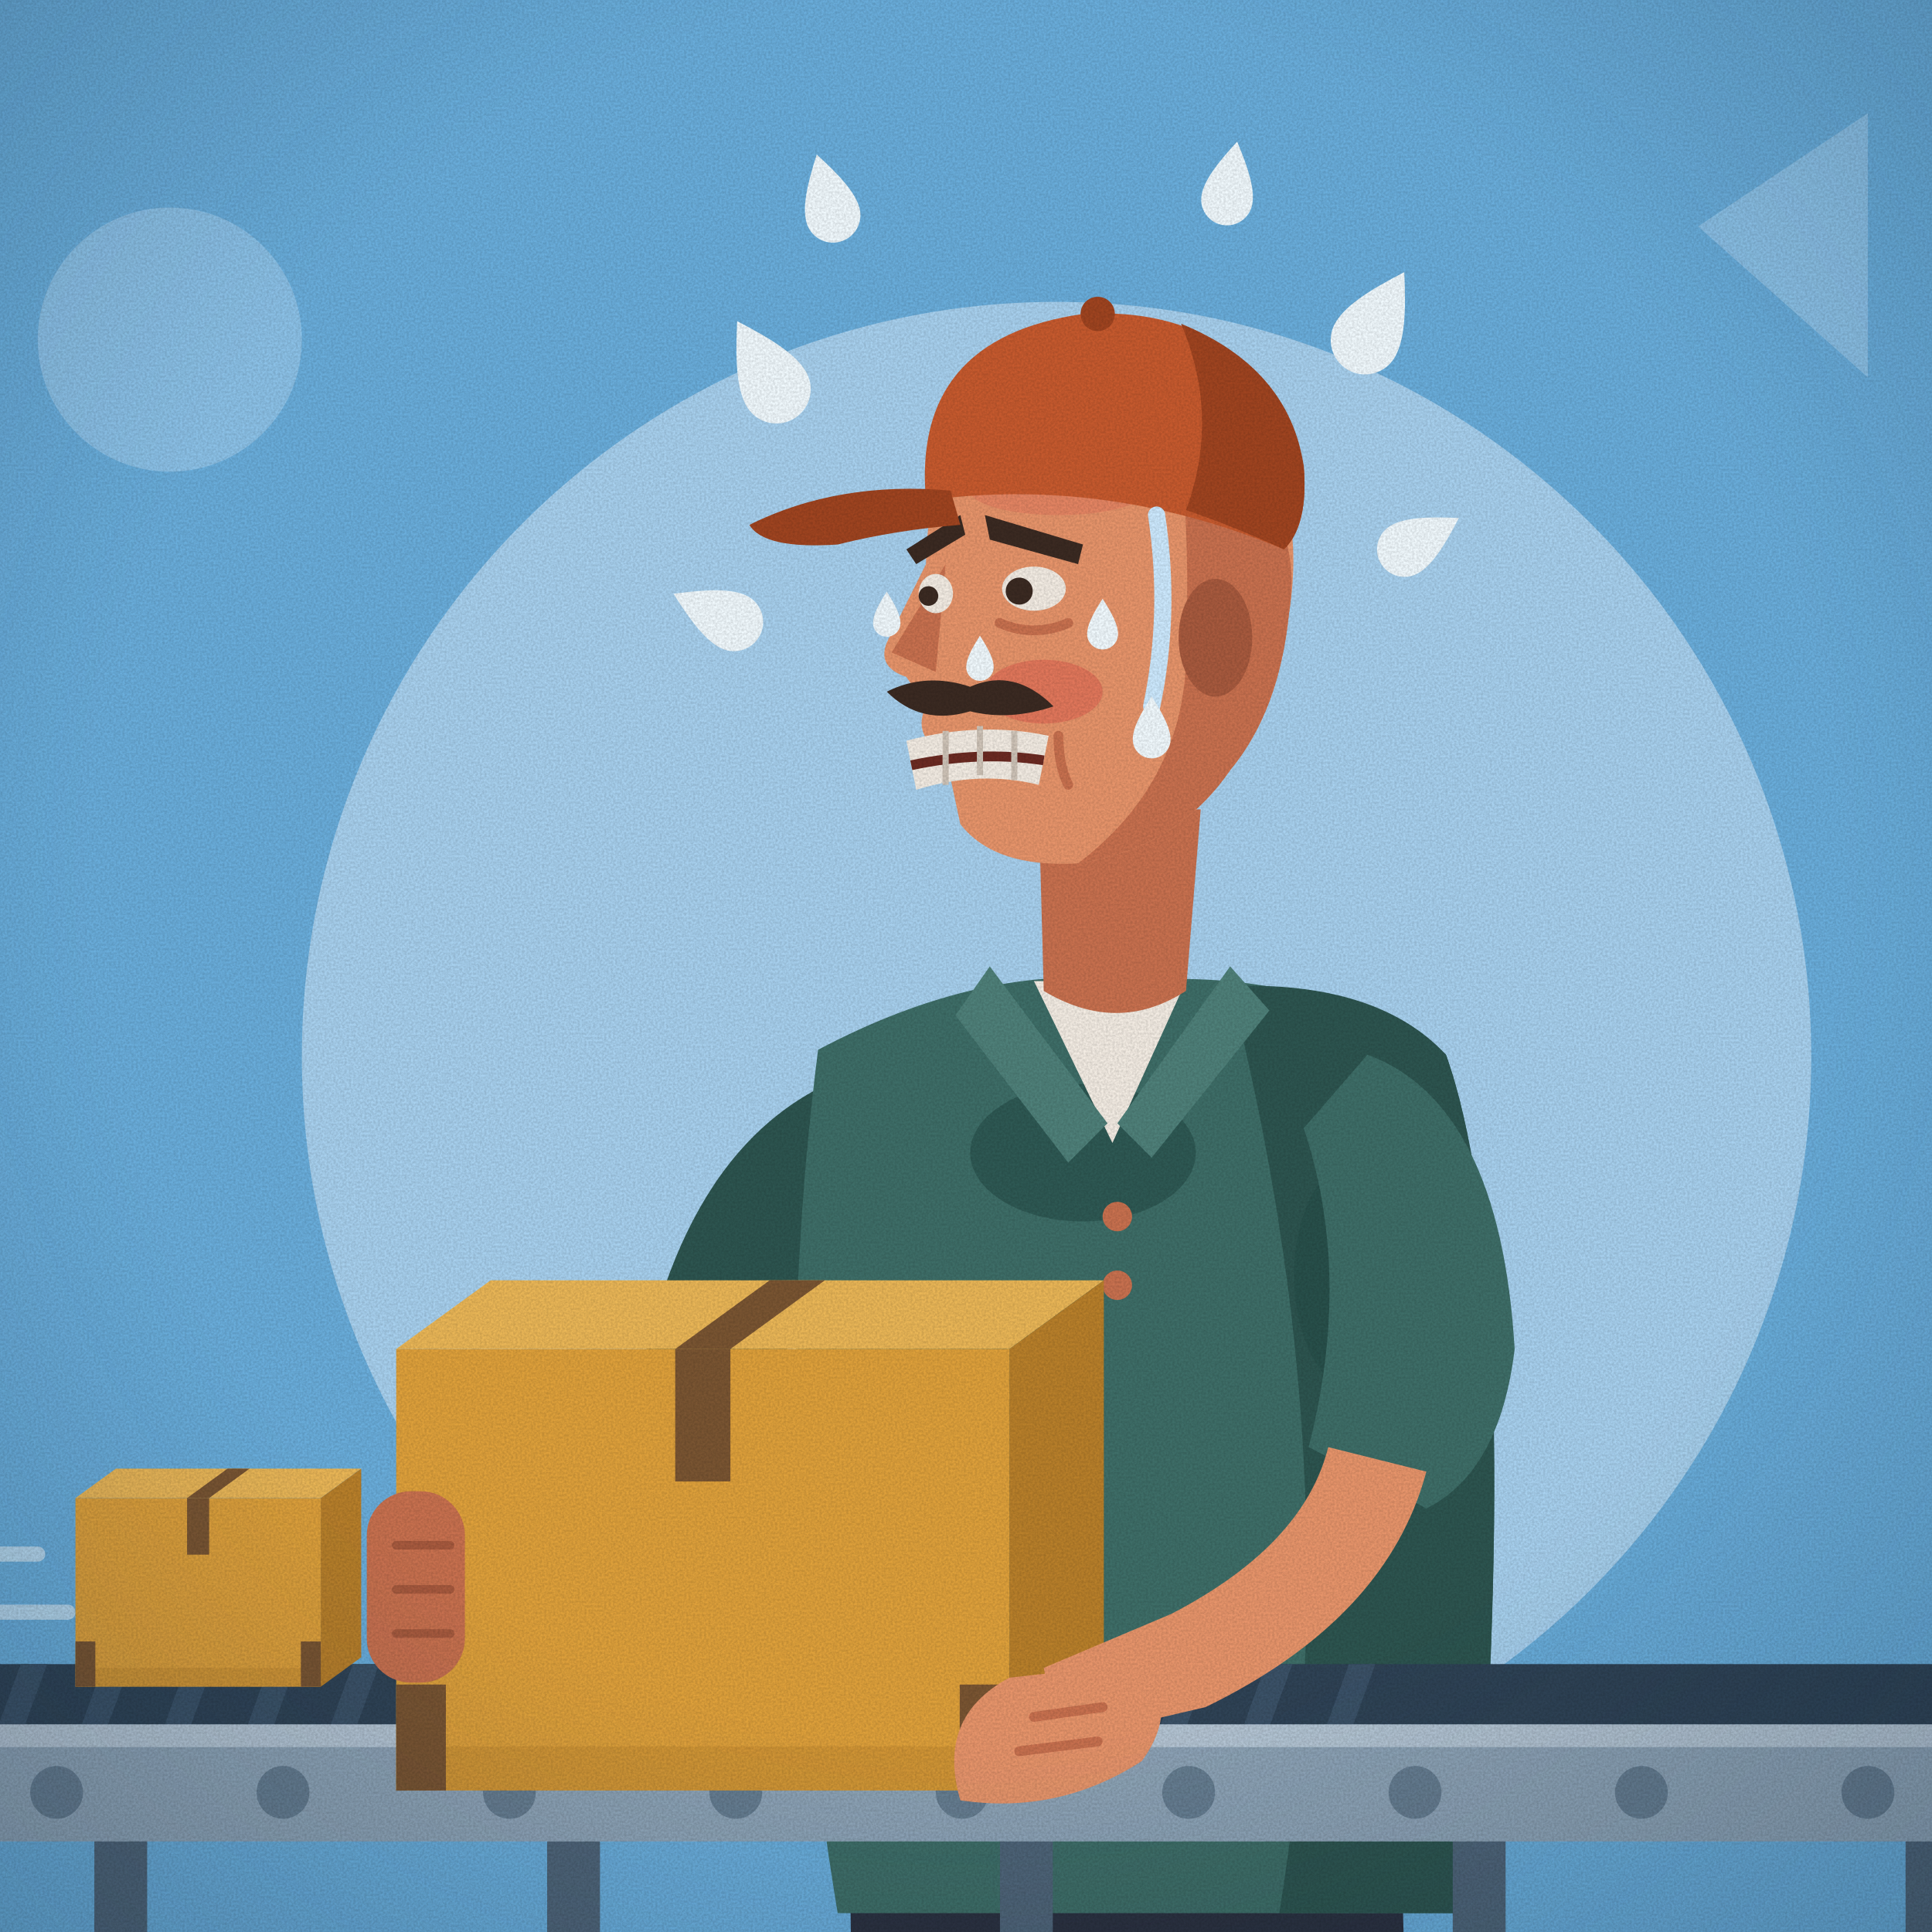
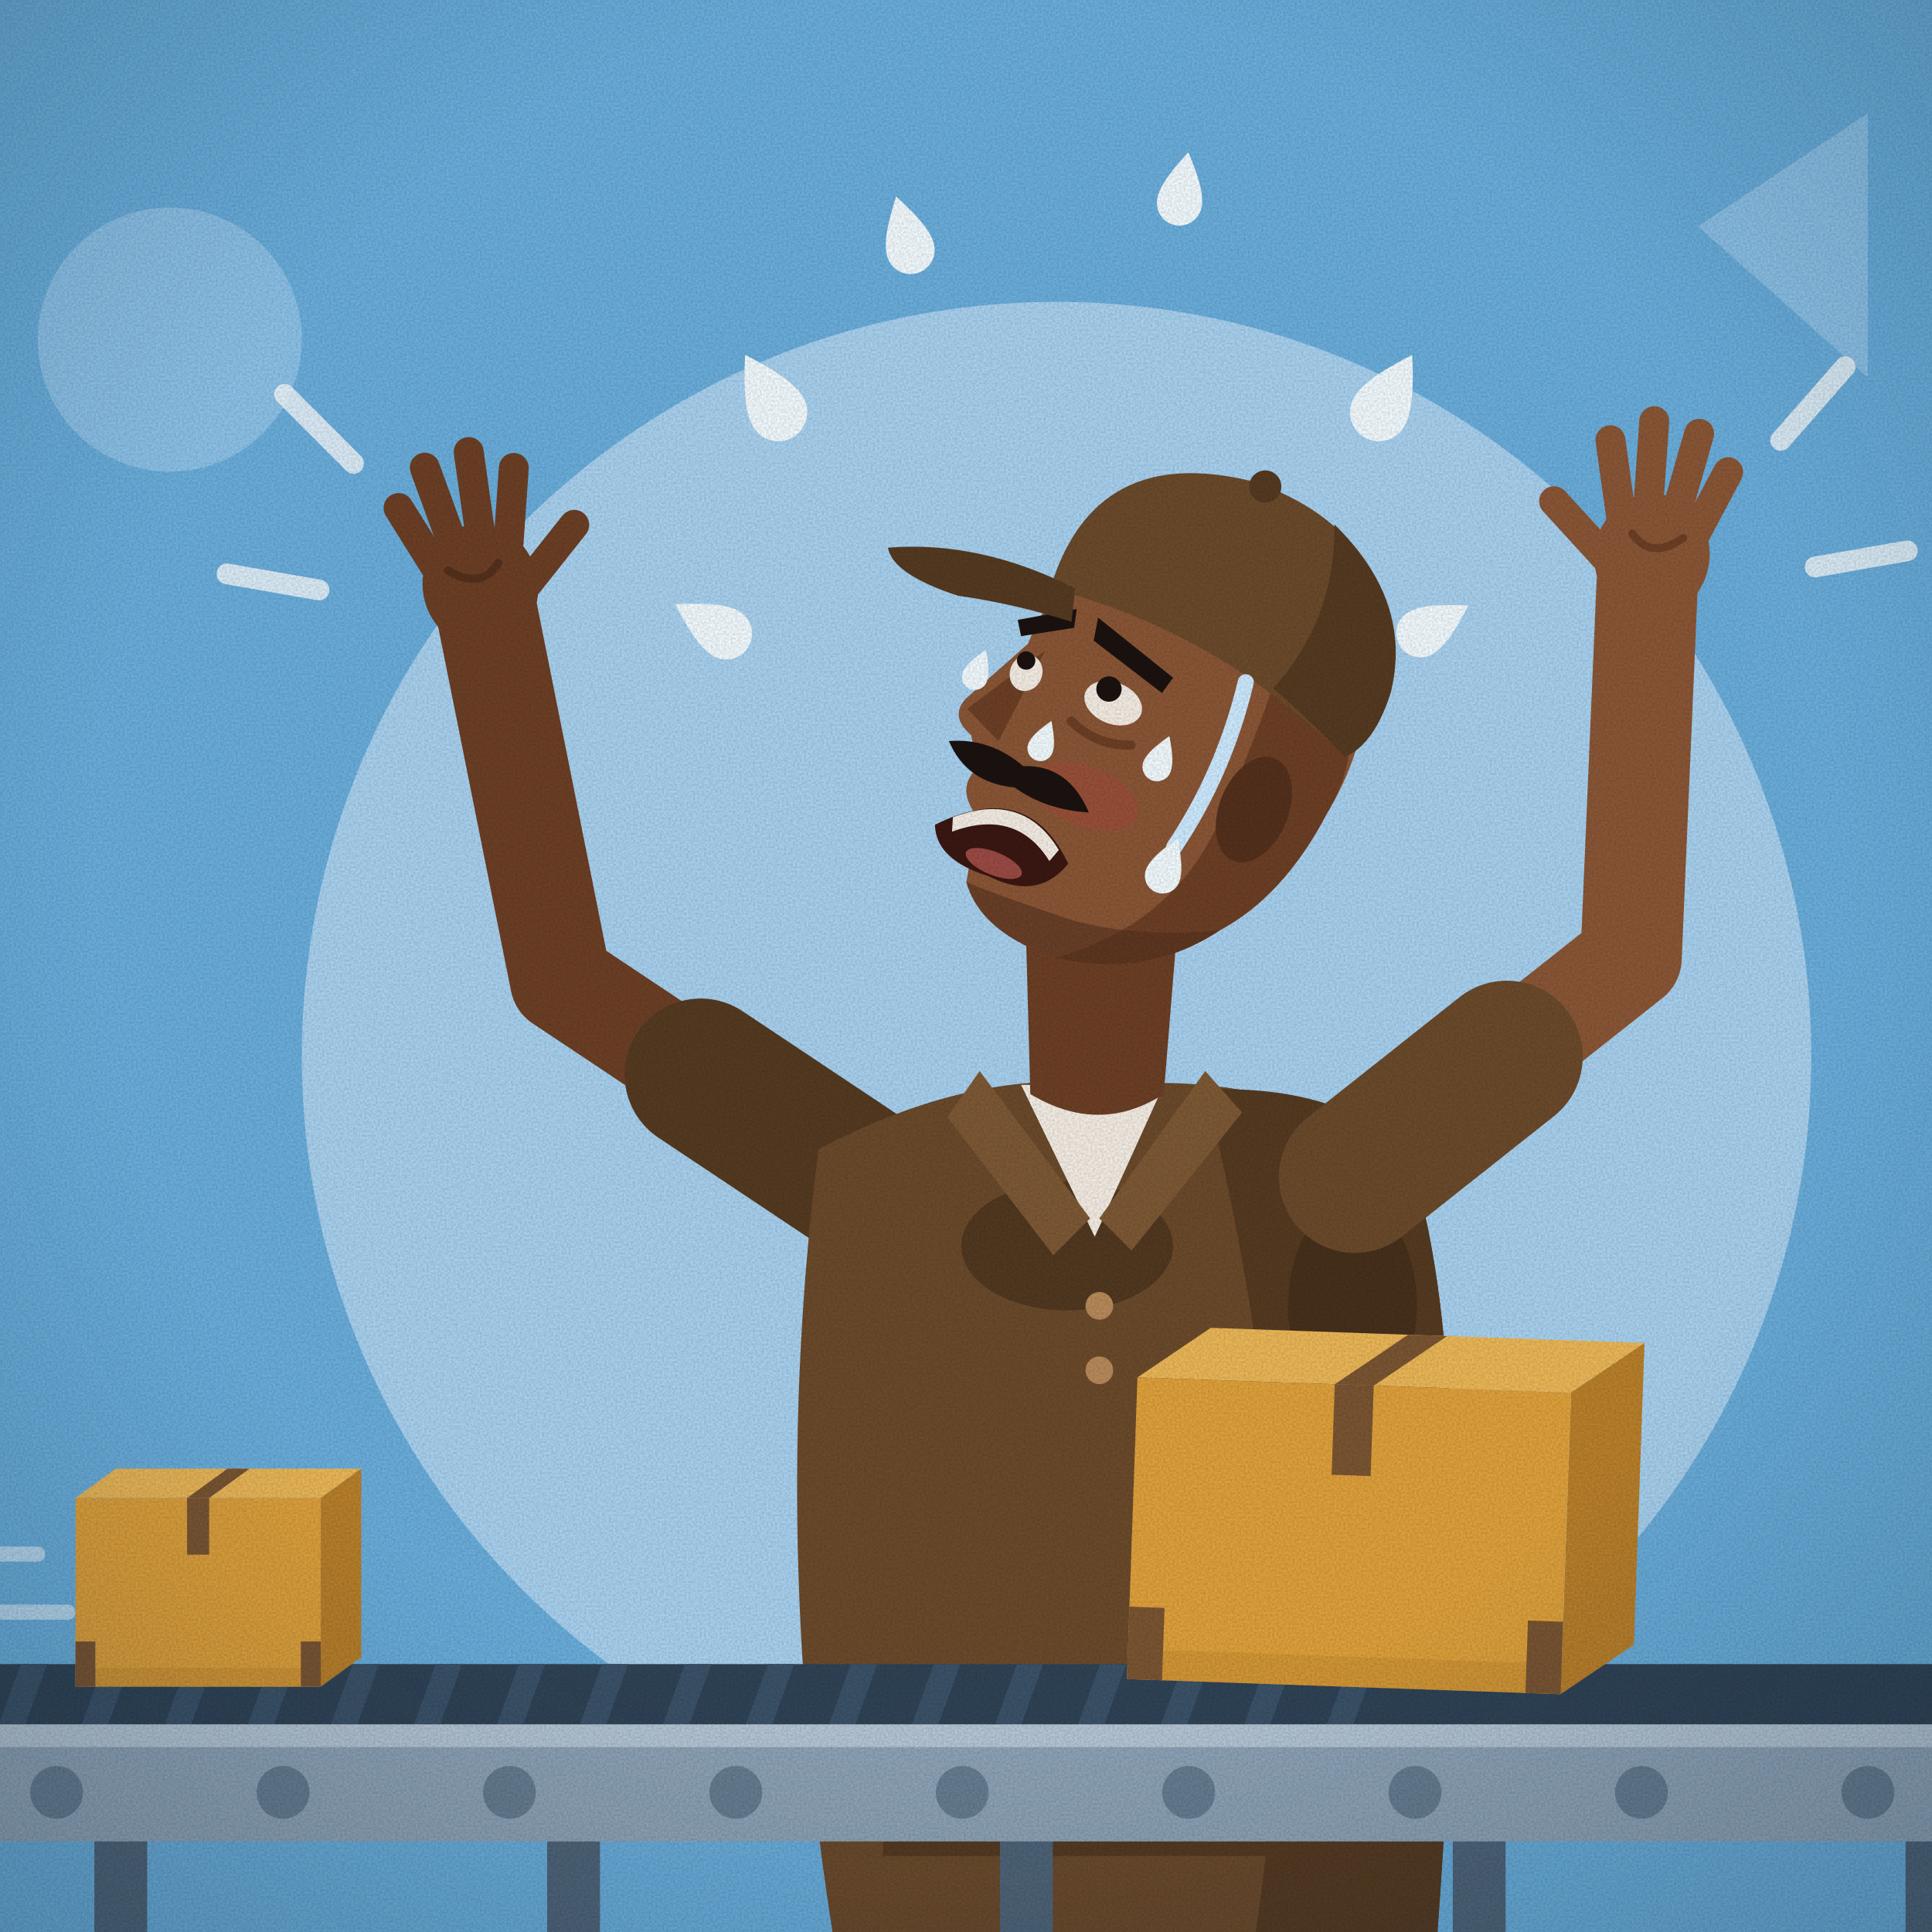
<svg xmlns="http://www.w3.org/2000/svg" width="1024" height="1024" viewBox="0 0 1024 1024">
  <defs>
    <filter id="grain" x="0" y="0" width="100%" height="100%">
      <feTurbulence type="fractalNoise" baseFrequency=".85" numOctaves="3" seed="7" stitchTiles="stitch" />
      <feColorMatrix values="0 0 0 0 0  0 0 0 0 0  0 0 0 0 0  0 0 0 -1.6 1.25" />
    </filter>
    <radialGradient id="vignette" cx=".5" cy=".45" r=".75">
      <stop offset=".6" stop-color="#0b2236" stop-opacity="0" />
      <stop offset="1" stop-color="#0b2236" stop-opacity=".22" />
    </radialGradient>
  </defs>
  <rect width="1024" height="1024" fill="#6aaedc" />
  <circle cx="560" cy="560" r="400" fill="#a8d1ef" />
  <circle cx="90" cy="180" r="70" fill="#8cc2e8" />
  <path d="M900 120 L990 60 L990 200 Z" fill="#8cc2e8" />
-   <g transform="translate(600 520) scale(1.3)">
+   <g transform="translate(590 575) scale(1.22)">
    <g>
-       <path d="M-115 360 L110 360 L120 760 L30 760 L5 470 L-20 760 L-110 760 Z" fill="#2b3140" />
-       <path d="M-125 740 h105 v40 h-130 q-5 -40 25 -40 Z M25 740 h105 q25 0 25 40 h-130 Z" fill="#4a3426" />
-       <path d="M-120 40 Q-190 70 -205 190 L-150 200 Q-140 110 -95 80 Z" fill="#2d5550" />
-       <path d="M-200 175 Q-235 250 -255 300 L-215 318 Q-190 260 -158 190 Z" fill="#c9714f" />
-       <path d="M-128 28 Q-60 -8 0 0 Q70 -6 128 30 Q160 120 140 380 L-120 380 Q-150 200 -128 28 Z" fill="#3e6e68" />
-       <path d="M40 2 Q100 0 128 30 Q160 120 140 380 L60 380 Q90 200 40 2 Z" fill="#2d5550" />
-       <ellipse cx="96" cy="120" rx="30" ry="50" fill="#28504b" />
-       <ellipse cx="-20" cy="70" rx="46" ry="28" fill="#28504b" opacity=".7" />
+       <path d="M-115 360 L110 360 L120 760 L30 760 L5 470 L-20 760 L-110 760 Z" fill="#5a3f25" />
+       <path d="M-125 740 h105 v40 h-130 q-5 -40 25 -40 Z M25 740 h105 q25 0 25 40 h-130 Z" fill="#2b1d14" />
+       <path d="M-179.25 -4.5 L-240 -45 L-272 -205" stroke="#6c3f25" stroke-width="44" stroke-linecap="round" stroke-linejoin="round" fill="none" />
+       <path d="M-105 45 L-179.25 -4.5" stroke="#553a21" stroke-width="66" stroke-linecap="round" fill="none" />
+       <g transform="translate(-272 -205) rotate(-14) scale(-1 1)">
+         <path d="M-16 -26 l-10.507 -32.336" stroke="#6c3f25" stroke-width="13" stroke-linecap="round" />
+         <path d="M-5 -30 l-4.181 -39.781" stroke="#6c3f25" stroke-width="13" stroke-linecap="round" />
+         <path d="M7 -30 l3.972 -37.792" stroke="#6c3f25" stroke-width="13" stroke-linecap="round" />
+         <path d="M17 -25 l9.271 -28.532" stroke="#6c3f25" stroke-width="13" stroke-linecap="round" />
+         <path d="M-20 -8 l-26 -20" stroke="#6c3f25" stroke-width="13" stroke-linecap="round" />
+         <ellipse cx="0" cy="-12" rx="25" ry="27" fill="#6c3f25" />
+         <path d="M-10 -20 Q0 -10 12 -22" stroke="#54301c" stroke-width="3.5" fill="none" stroke-linecap="round" />
+       </g>
+       <path d="M-128 28 Q-60 -8 0 0 Q70 -6 128 30 Q160 120 140 380 L-120 380 Q-150 200 -128 28 Z" fill="#6b4a2b" />
+       <path d="M40 2 Q100 0 128 30 Q160 120 140 380 L60 380 Q90 200 40 2 Z" fill="#553a21" />
+       <ellipse cx="104" cy="96" rx="28" ry="46" fill="#46301b" />
+       <ellipse cx="-20" cy="70" rx="46" ry="28" fill="#46301b" opacity=".7" />
+       <path d="M-100 330 L120 330" stroke="#553a21" stroke-width="10" />
      <path d="M-40 0 L-8 66 L22 0 Z" fill="#f4ede4" />
-       <path d="M-58 -6 L-10 58 L-26 74 L-72 14 Z" fill="#4f817a" />
-       <path d="M40 -6 L-6 58 L8 72 L56 12 Z" fill="#4f817a" />
-       <circle cx="-6" cy="96" r="6" fill="#c9714f" />
-       <circle cx="-6" cy="124" r="6" fill="#c9714f" />
-       <path d="M-38 -70 L28 -70 L22 4 Q-6 22 -36 4 Z" fill="#c9714f" />
-       <path d="M-60 -238 Q-10 -262 44 -232 Q72 -200 64 -150 Q60 -110 40 -86 Q18 -54 -22 -48 Q-56 -46 -70 -64 L-76 -92 Q-90 -100 -84 -112 L-92 -124 Q-104 -128 -100 -138 L-84 -170 Q-84 -208 -60 -238 Z" fill="#e8956b" />
-       <path d="M18 -230 Q72 -200 64 -150 Q60 -110 40 -86 Q18 -54 -22 -48 Q20 -80 22 -130 Q24 -190 18 -230 Z" fill="#c9714f" />
-       <ellipse cx="34" cy="-140" rx="15" ry="24" fill="#a85a3e" />
-       <ellipse cx="-36" cy="-118" rx="24" ry="13" fill="#dd5f4f" opacity=".55" />
-       <ellipse cx="-30" cy="-200" rx="36" ry="10" fill="#dd5f4f" opacity=".3" />
-       <path d="M-76 -170 L-98 -134 L-80 -126 Z" fill="#c9714f" />
-       <path d="M-60 -190 L-20 -178 L-22 -170 L-58 -180 Z" fill="#3b2a22" />
-       <path d="M-92 -176 L-70 -190 L-68 -182 L-88 -170 Z" fill="#3b2a22" />
-       <ellipse cx="-40" cy="-160" rx="13" ry="9" fill="#f4ede4" />
-       <circle cx="-46" cy="-159" r="5.5" fill="#3b2a22" />
-       <ellipse cx="-80" cy="-158" rx="7" ry="8" fill="#f4ede4" />
-       <circle cx="-83" cy="-157" r="4" fill="#3b2a22" />
-       <path d="M-54 -146 Q-40 -140 -26 -146" stroke="#c9714f" stroke-width="4" fill="none" stroke-linecap="round" />
-       <path d="M-92 -98 Q-62 -106 -34 -100 L-38 -80 Q-62 -86 -88 -78 Z" fill="#f4ede4" />
-       <path d="M-90 -88 Q-62 -94 -36 -90" stroke="#6c2a22" stroke-width="4" fill="none" />
-       <path d="M-76 -102 V-80 M-62 -104 V-84 M-48 -102 V-82" stroke="#cfc4b8" stroke-width="2.5" />
-       <path d="M-30 -100 Q-30 -88 -26 -80" stroke="#c9714f" stroke-width="4" fill="none" stroke-linecap="round" />
-       <path d="M-100 -118 Q-84 -126 -66 -120 Q-48 -128 -32 -112 Q-50 -106 -66 -110 Q-86 -104 -100 -118 Z" fill="#3b2a22" />
-       <path d="M-84 -196 Q-90 -262 -20 -272 Q50 -276 70 -210 Q72 -186 62 -176 Q-10 -206 -84 -196 Z" fill="#c75a2e" />
-       <path d="M20 -268 Q64 -250 70 -210 Q72 -186 62 -176 Q40 -186 22 -192 Q36 -230 20 -268 Z" fill="#a04420" />
-       <path d="M-74 -200 Q-120 -204 -156 -186 Q-150 -176 -120 -178 Q-96 -184 -70 -186 Z" fill="#a04420" />
-       <circle cx="-14" cy="-272" r="7" fill="#a04420" />
-       <path d="M10 -190 Q16 -150 8 -112" stroke="#cdeaff" stroke-width="7" fill="none" stroke-linecap="round" />
-       <path transform="translate(8 -104) rotate(0) scale(0.55)" d="M0 -22 C 9 -8 14 2 14 10 A 14 14 0 1 1 -14 10 C -14 2 -9 -8 0 -22 Z" fill="#f2fbff" />
-       <path transform="translate(-12 -146) rotate(0) scale(0.45)" d="M0 -22 C 9 -8 14 2 14 10 A 14 14 0 1 1 -14 10 C -14 2 -9 -8 0 -22 Z" fill="#f2fbff" />
-       <path transform="translate(-62 -132) rotate(0) scale(0.4)" d="M0 -22 C 9 -8 14 2 14 10 A 14 14 0 1 1 -14 10 C -14 2 -9 -8 0 -22 Z" fill="#f2fbff" />
-       <path transform="translate(-100 -150) rotate(0) scale(0.4)" d="M0 -22 C 9 -8 14 2 14 10 A 14 14 0 1 1 -14 10 C -14 2 -9 -8 0 -22 Z" fill="#f2fbff" />
-       <path transform="translate(-150 -250) rotate(-30) scale(1)" d="M0 -22 C 9 -8 14 2 14 10 A 14 14 0 1 1 -14 10 C -14 2 -9 -8 0 -22 Z" fill="#f2fbff" />
-       <path transform="translate(-170 -150) rotate(-65) scale(0.85)" d="M0 -22 C 9 -8 14 2 14 10 A 14 14 0 1 1 -14 10 C -14 2 -9 -8 0 -22 Z" fill="#f2fbff" />
-       <path transform="translate(-124 -320) rotate(-15) scale(0.8)" d="M0 -22 C 9 -8 14 2 14 10 A 14 14 0 1 1 -14 10 C -14 2 -9 -8 0 -22 Z" fill="#f2fbff" />
-       <path transform="translate(100 -270) rotate(30) scale(1)" d="M0 -22 C 9 -8 14 2 14 10 A 14 14 0 1 1 -14 10 C -14 2 -9 -8 0 -22 Z" fill="#f2fbff" />
-       <path transform="translate(118 -180) rotate(60) scale(0.8)" d="M0 -22 C 9 -8 14 2 14 10 A 14 14 0 1 1 -14 10 C -14 2 -9 -8 0 -22 Z" fill="#f2fbff" />
-       <path transform="translate(40 -326) rotate(10) scale(0.75)" d="M0 -22 C 9 -8 14 2 14 10 A 14 14 0 1 1 -14 10 C -14 2 -9 -8 0 -22 Z" fill="#f2fbff" />
+       <path d="M-58 -6 L-10 58 L-26 74 L-72 14 Z" fill="#7d5935" />
+       <path d="M40 -6 L-6 58 L8 72 L56 12 Z" fill="#7d5935" />
+       <circle cx="-6" cy="96" r="6" fill="#b88a5a" />
+       <circle cx="-6" cy="124" r="6" fill="#b88a5a" />
+       <path d="M171 -12.25 L225 -55 L232 -218" stroke="#8a5636" stroke-width="44" stroke-linecap="round" stroke-linejoin="round" fill="none" />
+       <path d="M105 40 L171 -12.25" stroke="#6b4a2b" stroke-width="66" stroke-linecap="round" fill="none" />
+       <g transform="translate(232 -218) rotate(10) scale(1 1)">
+         <path d="M-16 -26 l-10.507 -32.336" stroke="#8a5636" stroke-width="13" stroke-linecap="round" />
+         <path d="M-5 -30 l-4.181 -39.781" stroke="#8a5636" stroke-width="13" stroke-linecap="round" />
+         <path d="M7 -30 l3.972 -37.792" stroke="#8a5636" stroke-width="13" stroke-linecap="round" />
+         <path d="M17 -25 l9.271 -28.532" stroke="#8a5636" stroke-width="13" stroke-linecap="round" />
+         <path d="M-20 -8 l-26 -20" stroke="#8a5636" stroke-width="13" stroke-linecap="round" />
+         <ellipse cx="0" cy="-12" rx="25" ry="27" fill="#8a5636" />
+         <path d="M-10 -20 Q0 -10 12 -22" stroke="#6c3f25" stroke-width="3.5" fill="none" stroke-linecap="round" />
+       </g>
+       <path d="M-38 -70 L28 -70 L22 4 Q-6 22 -36 4 Z" fill="#6c3f25" />
+       <g transform="rotate(22 -5 -60)">
+         <path d="M-60 -238 Q-10 -262 44 -232 Q72 -200 64 -150 Q60 -110 40 -86 Q18 -54 -22 -48 Q-56 -46 -70 -64 L-76 -92 Q-90 -100 -84 -112 L-92 -124 Q-104 -128 -100 -138 L-84 -170 Q-84 -208 -60 -238 Z" fill="#8a5636" />
+         <path d="M18 -230 Q72 -200 64 -150 Q60 -110 40 -86 Q18 -54 -22 -48 Q20 -80 22 -130 Q24 -190 18 -230 Z" fill="#6c3f25" />
+         <ellipse cx="34" cy="-140" rx="15" ry="24" fill="#54301c" />
+         <ellipse cx="-36" cy="-118" rx="24" ry="13" fill="#a8473a" opacity=".45" />
+         <path d="M-70 -64 Q-56 -46 -22 -48 Q18 -54 40 -86 Q10 -70 -20 -66 Q-50 -64 -70 -64 Z" fill="#54301c" opacity=".6" />
+         <path d="M-76 -170 L-98 -134 L-80 -126 Z" fill="#6c3f25" />
+         <path d="M-60 -192 L-20 -180 L-22 -172 L-58 -182 Z" fill="#1b1210" />
+         <path d="M-92 -178 L-70 -192 L-68 -184 L-88 -172 Z" fill="#1b1210" />
+         <ellipse cx="-40" cy="-160" rx="13" ry="9" fill="#f4ede4" />
+         <circle cx="-44" cy="-165" r="5.5" fill="#1b1210" />
+         <ellipse cx="-80" cy="-158" rx="7" ry="8" fill="#f4ede4" />
+         <circle cx="-82" cy="-163" r="4" fill="#1b1210" />
+         <path d="M-54 -146 Q-40 -140 -26 -146" stroke="#6c3f25" stroke-width="4" fill="none" stroke-linecap="round" />
+         <path d="M-92 -82 Q-62 -116 -32 -88 Q-38 -68 -62 -70 Q-86 -68 -92 -82 Z" fill="#3a1712" />
+         <path d="M-86 -88 Q-62 -110 -38 -92 L-40 -86 Q-62 -102 -84 -82 Z" fill="#f4ede4" />
+         <ellipse cx="-62" cy="-76" rx="13" ry="5" fill="#9b4a44" />
+         <path d="M-100 -118 Q-84 -126 -66 -120 Q-48 -128 -32 -112 Q-50 -106 -66 -110 Q-86 -104 -100 -118 Z" fill="#1b1210" />
+         <path d="M-84 -196 Q-90 -262 -20 -272 Q50 -276 70 -210 Q72 -186 62 -176 Q-10 -206 -84 -196 Z" fill="#6b4a2b" />
+         <path d="M20 -268 Q64 -250 70 -210 Q72 -186 62 -176 Q40 -186 22 -192 Q36 -230 20 -268 Z" fill="#553a21" />
+         <path d="M-74 -200 Q-120 -204 -156 -186 Q-150 -176 -120 -178 Q-96 -184 -70 -186 Z" fill="#553a21" />
+         <circle cx="-14" cy="-272" r="7" fill="#553a21" />
+         <path d="M10 -190 Q16 -150 8 -112" stroke="#cdeaff" stroke-width="7" fill="none" stroke-linecap="round" />
+         <path transform="translate(8 -104) rotate(0) scale(0.55)" d="M0 -22 C 9 -8 14 2 14 10 A 14 14 0 1 1 -14 10 C -14 2 -9 -8 0 -22 Z" fill="#f2fbff" />
+         <path transform="translate(-12 -146) rotate(0) scale(0.45)" d="M0 -22 C 9 -8 14 2 14 10 A 14 14 0 1 1 -14 10 C -14 2 -9 -8 0 -22 Z" fill="#f2fbff" />
+         <path transform="translate(-62 -134) rotate(0) scale(0.4)" d="M0 -22 C 9 -8 14 2 14 10 A 14 14 0 1 1 -14 10 C -14 2 -9 -8 0 -22 Z" fill="#f2fbff" />
+         <path transform="translate(-100 -152) rotate(0) scale(0.4)" d="M0 -22 C 9 -8 14 2 14 10 A 14 14 0 1 1 -14 10 C -14 2 -9 -8 0 -22 Z" fill="#f2fbff" />
+       </g>
+       <path transform="translate(-150 -300) rotate(-30) scale(0.9)" d="M0 -22 C 9 -8 14 2 14 10 A 14 14 0 1 1 -14 10 C -14 2 -9 -8 0 -22 Z" fill="#f2fbff" />
+       <path transform="translate(-175 -200) rotate(-60) scale(0.8)" d="M0 -22 C 9 -8 14 2 14 10 A 14 14 0 1 1 -14 10 C -14 2 -9 -8 0 -22 Z" fill="#f2fbff" />
+       <path transform="translate(-90 -370) rotate(-15) scale(0.75)" d="M0 -22 C 9 -8 14 2 14 10 A 14 14 0 1 1 -14 10 C -14 2 -9 -8 0 -22 Z" fill="#f2fbff" />
+       <path transform="translate(120 -300) rotate(30) scale(0.9)" d="M0 -22 C 9 -8 14 2 14 10 A 14 14 0 1 1 -14 10 C -14 2 -9 -8 0 -22 Z" fill="#f2fbff" />
+       <path transform="translate(140 -200) rotate(60) scale(0.75)" d="M0 -22 C 9 -8 14 2 14 10 A 14 14 0 1 1 -14 10 C -14 2 -9 -8 0 -22 Z" fill="#f2fbff" />
+       <path transform="translate(30 -390) rotate(10) scale(0.7)" d="M0 -22 C 9 -8 14 2 14 10 A 14 14 0 1 1 -14 10 C -14 2 -9 -8 0 -22 Z" fill="#f2fbff" />
+       <path d="M-330 -270 L-360 -300" stroke="#ffffff" stroke-width="9" stroke-linecap="round" opacity=".75" />
+       <path d="M-345 -215 L-385 -222" stroke="#ffffff" stroke-width="9" stroke-linecap="round" opacity=".75" />
+       <path d="M290 -280 L318 -312" stroke="#ffffff" stroke-width="9" stroke-linecap="round" opacity=".75" />
+       <path d="M305 -225 L345 -232" stroke="#ffffff" stroke-width="9" stroke-linecap="round" opacity=".75" />
    </g>
  </g>
  <rect x="50" y="970" width="28" height="130" fill="#4f6579" />
  <rect x="290" y="970" width="28" height="130" fill="#4f6579" />
  <rect x="530" y="970" width="28" height="130" fill="#4f6579" />
  <rect x="770" y="970" width="28" height="130" fill="#4f6579" />
  <rect x="1010" y="970" width="28" height="130" fill="#4f6579" />
  <rect x="-20" y="882" width="1064" height="34" fill="#2f4356" />
  <rect x="-20" y="882" width="14" height="34" fill="#3b5268" transform="skewX(-20)" transform-origin="-20 900" />
  <rect x="24" y="882" width="14" height="34" fill="#3b5268" transform="skewX(-20)" transform-origin="24 900" />
  <rect x="68" y="882" width="14" height="34" fill="#3b5268" transform="skewX(-20)" transform-origin="68 900" />
  <rect x="112" y="882" width="14" height="34" fill="#3b5268" transform="skewX(-20)" transform-origin="112 900" />
  <rect x="156" y="882" width="14" height="34" fill="#3b5268" transform="skewX(-20)" transform-origin="156 900" />
  <rect x="200" y="882" width="14" height="34" fill="#3b5268" transform="skewX(-20)" transform-origin="200 900" />
  <rect x="244" y="882" width="14" height="34" fill="#3b5268" transform="skewX(-20)" transform-origin="244 900" />
  <rect x="288" y="882" width="14" height="34" fill="#3b5268" transform="skewX(-20)" transform-origin="288 900" />
  <rect x="332" y="882" width="14" height="34" fill="#3b5268" transform="skewX(-20)" transform-origin="332 900" />
  <rect x="376" y="882" width="14" height="34" fill="#3b5268" transform="skewX(-20)" transform-origin="376 900" />
  <rect x="420" y="882" width="14" height="34" fill="#3b5268" transform="skewX(-20)" transform-origin="420 900" />
  <rect x="464" y="882" width="14" height="34" fill="#3b5268" transform="skewX(-20)" transform-origin="464 900" />
  <rect x="508" y="882" width="14" height="34" fill="#3b5268" transform="skewX(-20)" transform-origin="508 900" />
  <rect x="552" y="882" width="14" height="34" fill="#3b5268" transform="skewX(-20)" transform-origin="552 900" />
  <rect x="596" y="882" width="14" height="34" fill="#3b5268" transform="skewX(-20)" transform-origin="596 900" />
  <rect x="640" y="882" width="14" height="34" fill="#3b5268" transform="skewX(-20)" transform-origin="640 900" />
  <rect x="684" y="882" width="14" height="34" fill="#3b5268" transform="skewX(-20)" transform-origin="684 900" />
  <rect x="728" y="882" width="14" height="34" fill="#3b5268" transform="skewX(-20)" transform-origin="728 900" />
  <rect x="772" y="882" width="14" height="34" fill="#3b5268" transform="skewX(-20)" transform-origin="772 900" />
  <rect x="816" y="882" width="14" height="34" fill="#3b5268" transform="skewX(-20)" transform-origin="816 900" />
  <rect x="860" y="882" width="14" height="34" fill="#3b5268" transform="skewX(-20)" transform-origin="860 900" />
  <rect x="904" y="882" width="14" height="34" fill="#3b5268" transform="skewX(-20)" transform-origin="904 900" />
  <rect x="948" y="882" width="14" height="34" fill="#3b5268" transform="skewX(-20)" transform-origin="948 900" />
  <rect x="992" y="882" width="14" height="34" fill="#3b5268" transform="skewX(-20)" transform-origin="992 900" />
  <rect x="1036" y="882" width="14" height="34" fill="#3b5268" transform="skewX(-20)" transform-origin="1036 900" />
  <rect x="-20" y="914" width="1064" height="62" fill="#8ea4b7" />
  <rect x="-20" y="914" width="1064" height="12" fill="#b5c6d5" />
  <circle cx="30" cy="950" r="14" fill="#677e92" />
  <circle cx="150" cy="950" r="14" fill="#677e92" />
  <circle cx="270" cy="950" r="14" fill="#677e92" />
  <circle cx="390" cy="950" r="14" fill="#677e92" />
  <circle cx="510" cy="950" r="14" fill="#677e92" />
  <circle cx="630" cy="950" r="14" fill="#677e92" />
  <circle cx="750" cy="950" r="14" fill="#677e92" />
  <circle cx="870" cy="950" r="14" fill="#677e92" />
  <circle cx="990" cy="950" r="14" fill="#677e92" />
-   <g transform="translate(600 520) scale(1.3)">
-     <g transform="rotate(0 -175 240)">
-       <path d="M-300 150 l38.5 -28 h250 l-38.5 28 Z" fill="#ebb757" />
-       <path d="M-50 150 l38.5 -28 v180 l-38.5 28 Z" fill="#b9802a" />
-       <rect x="-300" y="150" width="250" height="180" fill="#dfa13b" />
-       <rect x="-300" y="312" width="250" height="18" fill="#b9802a" opacity=".35" />
-       <path d="M-186.25 150 l38.5 -28 h22.5 l-38.5 28 Z" fill="#7a5532" />
-       <rect x="-186.25" y="150" width="22.5" height="54" fill="#7a5532" />
-       <rect x="-300" y="286.8" width="20.25" height="43.2" fill="#7a5532" />
-       <rect x="-70.25" y="286.8" width="20.25" height="43.2" fill="#7a5532" />
-     </g>
-     <rect x="-312" y="208" width="40" height="78" rx="18" fill="#c9714f" />
-     <path d="M-300 230 h22 M-300 248 h22 M-300 266 h22" stroke="#a85a3e" stroke-width="3.5" stroke-linecap="round" />
-     <path d="M96 30 Q150 50 156 150 Q150 200 120 215 L72 190 Q90 120 70 60 Z" fill="#3e6e68" />
-     <path d="M120 200 Q104 260 30 296 L-30 310 L-36 280 L16 258 Q70 230 80 190 Z" fill="#e8956b" />
-     <path d="M-70 334 Q-80 300 -50 284 L4 278 Q20 296 4 318 Q-30 340 -70 334 Z" fill="#e8956b" />
-     <path d="M-40 300 L-12 296 M-46 314 L-14 310" stroke="#c9714f" stroke-width="4" stroke-linecap="round" />
-   </g>
  <rect x="-40" y="850.5" width="80" height="8" rx="4" fill="#ffffff" opacity=".5" />
  <rect x="-70" y="819.7" width="94" height="8" rx="4" fill="#ffffff" opacity=".5" />
  <g transform="rotate(0 105 844)">
    <path d="M40 794 l21.45 -15.6 h130 l-21.45 15.6 Z" fill="#ebb757" />
    <path d="M170 794 l21.45 -15.6 v100 l-21.45 15.6 Z" fill="#b9802a" />
    <rect x="40" y="794" width="130" height="100" fill="#dfa13b" />
    <rect x="40" y="884" width="130" height="10" fill="#b9802a" opacity=".35" />
    <path d="M99.15 794 l21.45 -15.6 h11.7 l-21.45 15.6 Z" fill="#7a5532" />
    <rect x="99.15" y="794" width="11.7" height="30" fill="#7a5532" />
    <rect x="40" y="870" width="10.53" height="24" fill="#7a5532" />
    <rect x="159.47" y="870" width="10.53" height="24" fill="#7a5532" />
  </g>
+   <g transform="rotate(2 715 814)">
+     <path d="M600 734 l37.95 -27.6 h230 l-37.95 27.6 Z" fill="#ebb757" />
+     <path d="M830 734 l37.95 -27.6 v160 l-37.95 27.6 Z" fill="#b9802a" />
+     <rect x="600" y="734" width="230" height="160" fill="#dfa13b" />
+     <rect x="600" y="878" width="230" height="16" fill="#b9802a" opacity=".35" />
+     <path d="M704.65 734 l37.95 -27.6 h20.7 l-37.95 27.6 Z" fill="#7a5532" />
+     <rect x="704.65" y="734" width="20.7" height="48" fill="#7a5532" />
+     <rect x="600" y="855.6" width="18.63" height="38.4" fill="#7a5532" />
+     <rect x="811.37" y="855.6" width="18.63" height="38.4" fill="#7a5532" />
+   </g>
  <rect width="1024" height="1024" fill="url(#vignette)" />
  <rect width="1024" height="1024" filter="url(#grain)" opacity="0.14" style="mix-blend-mode:multiply" />
</svg>
